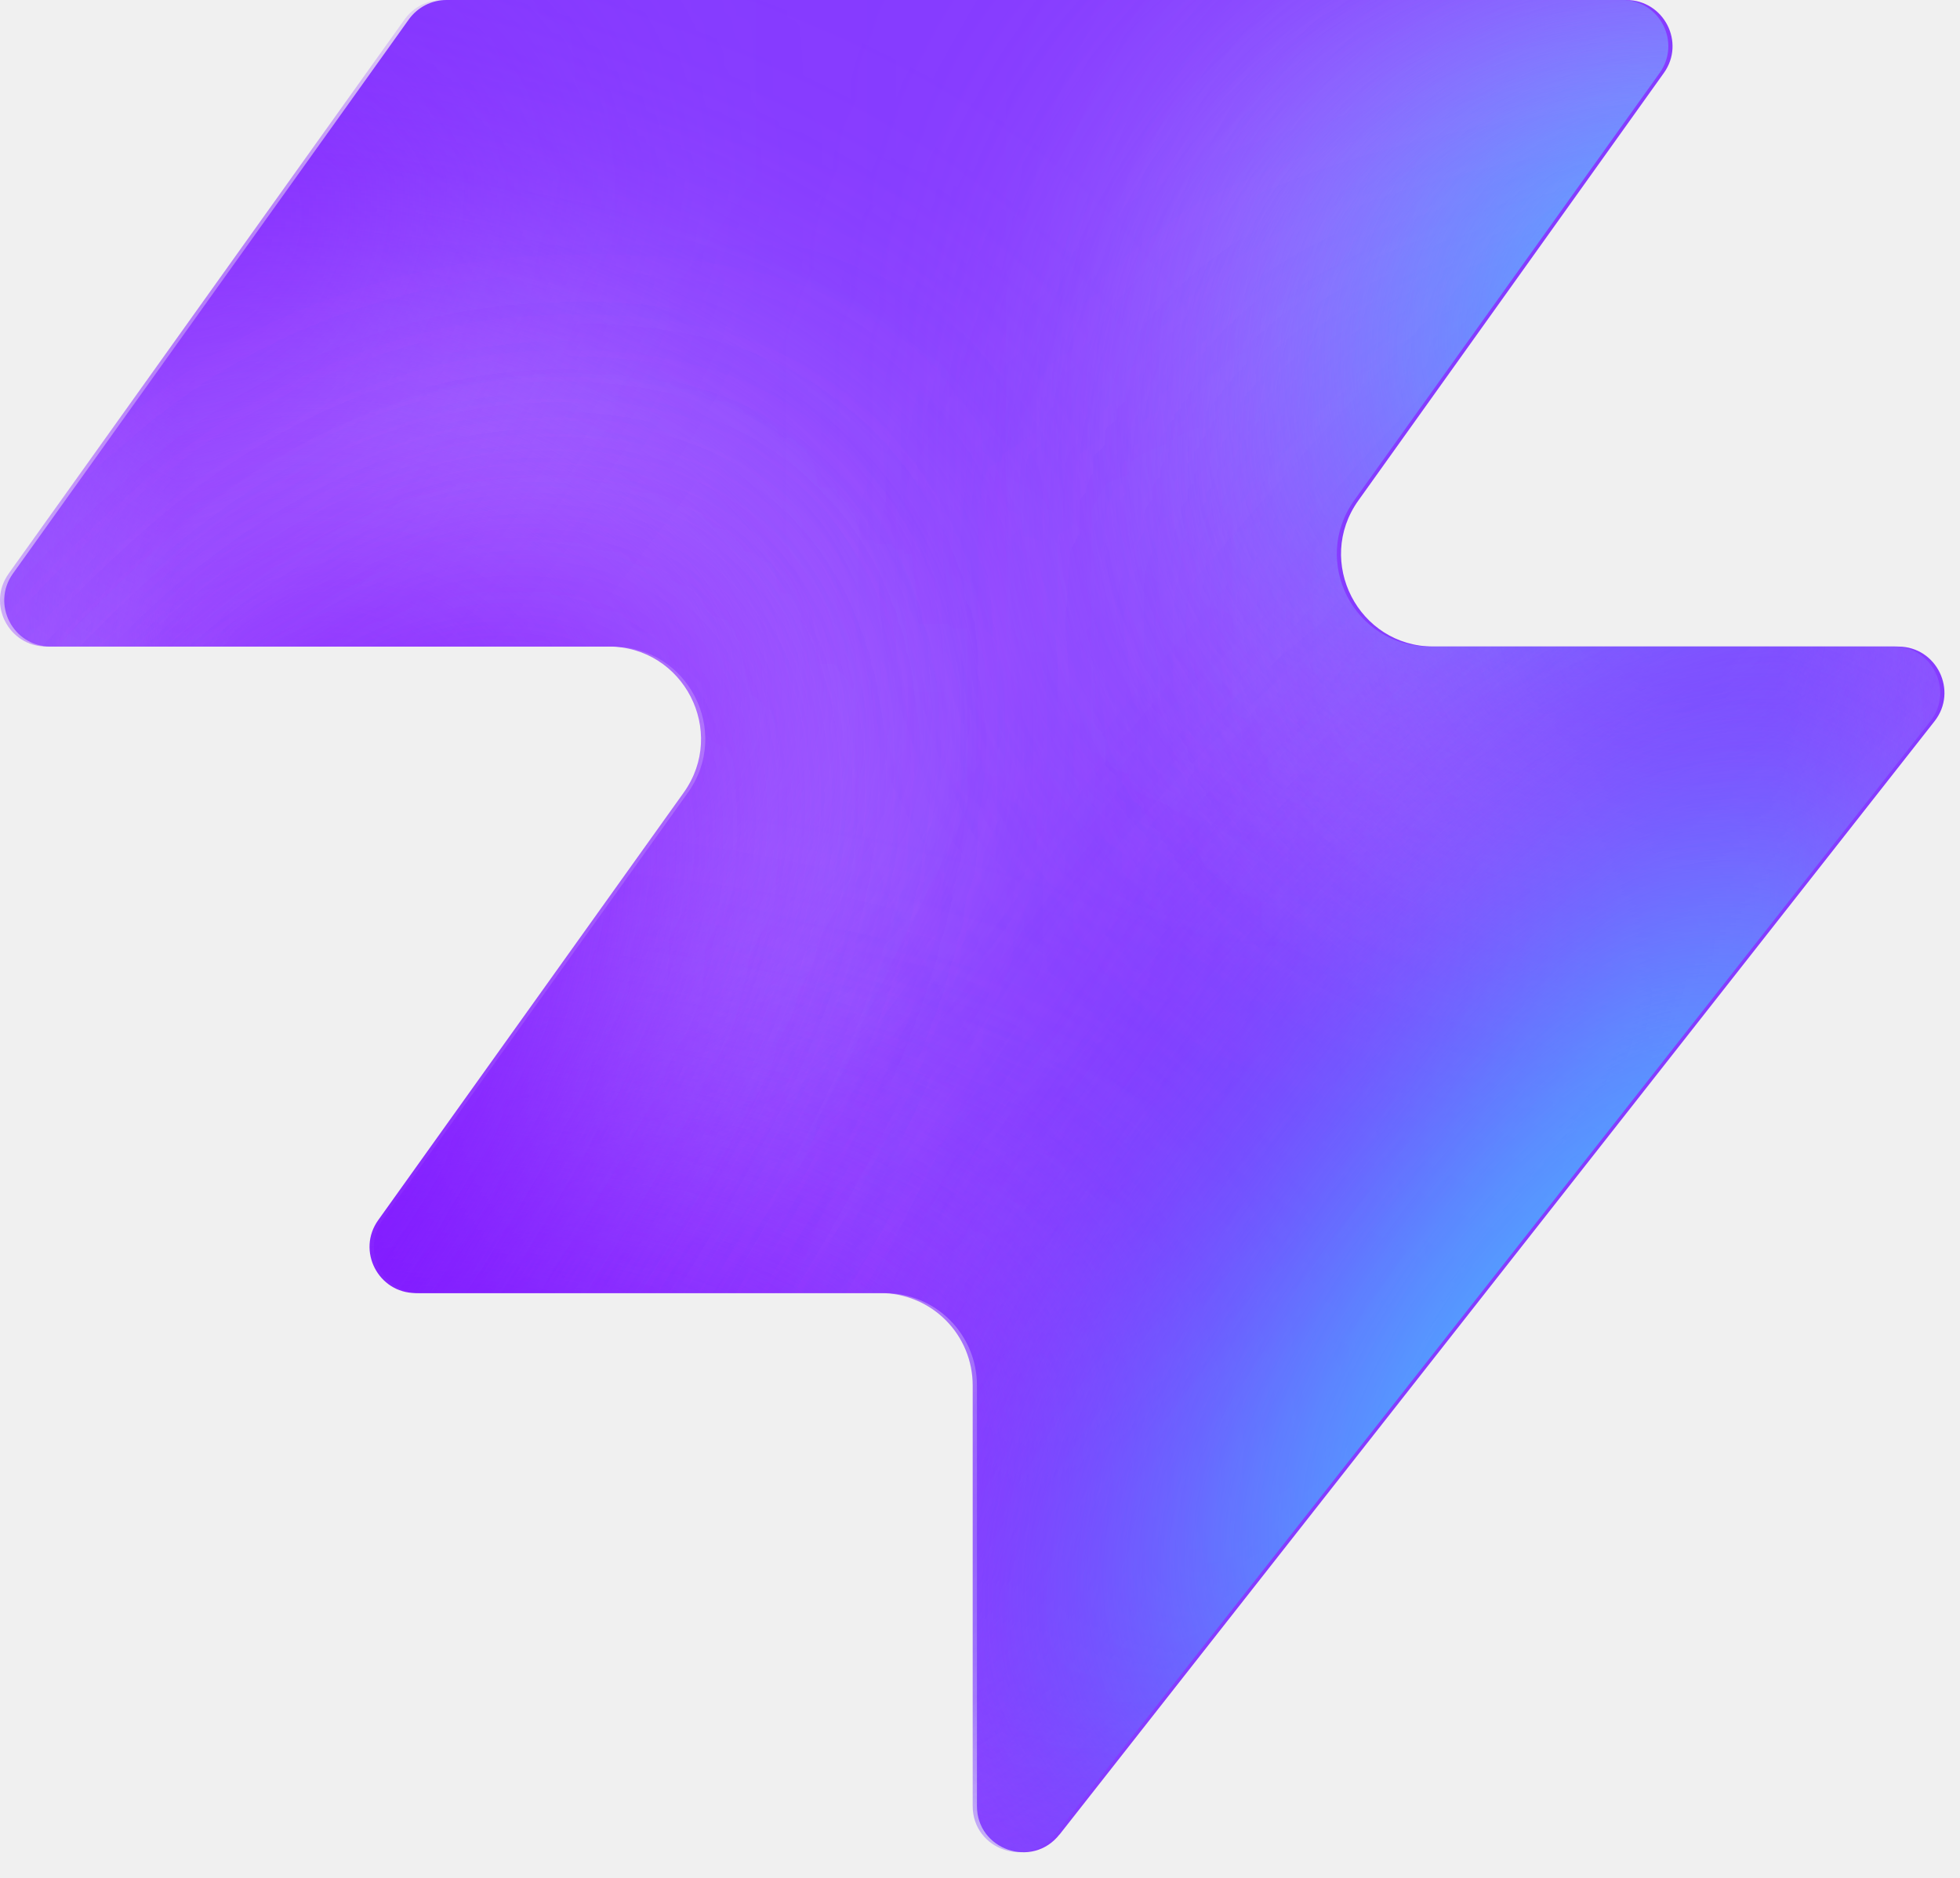
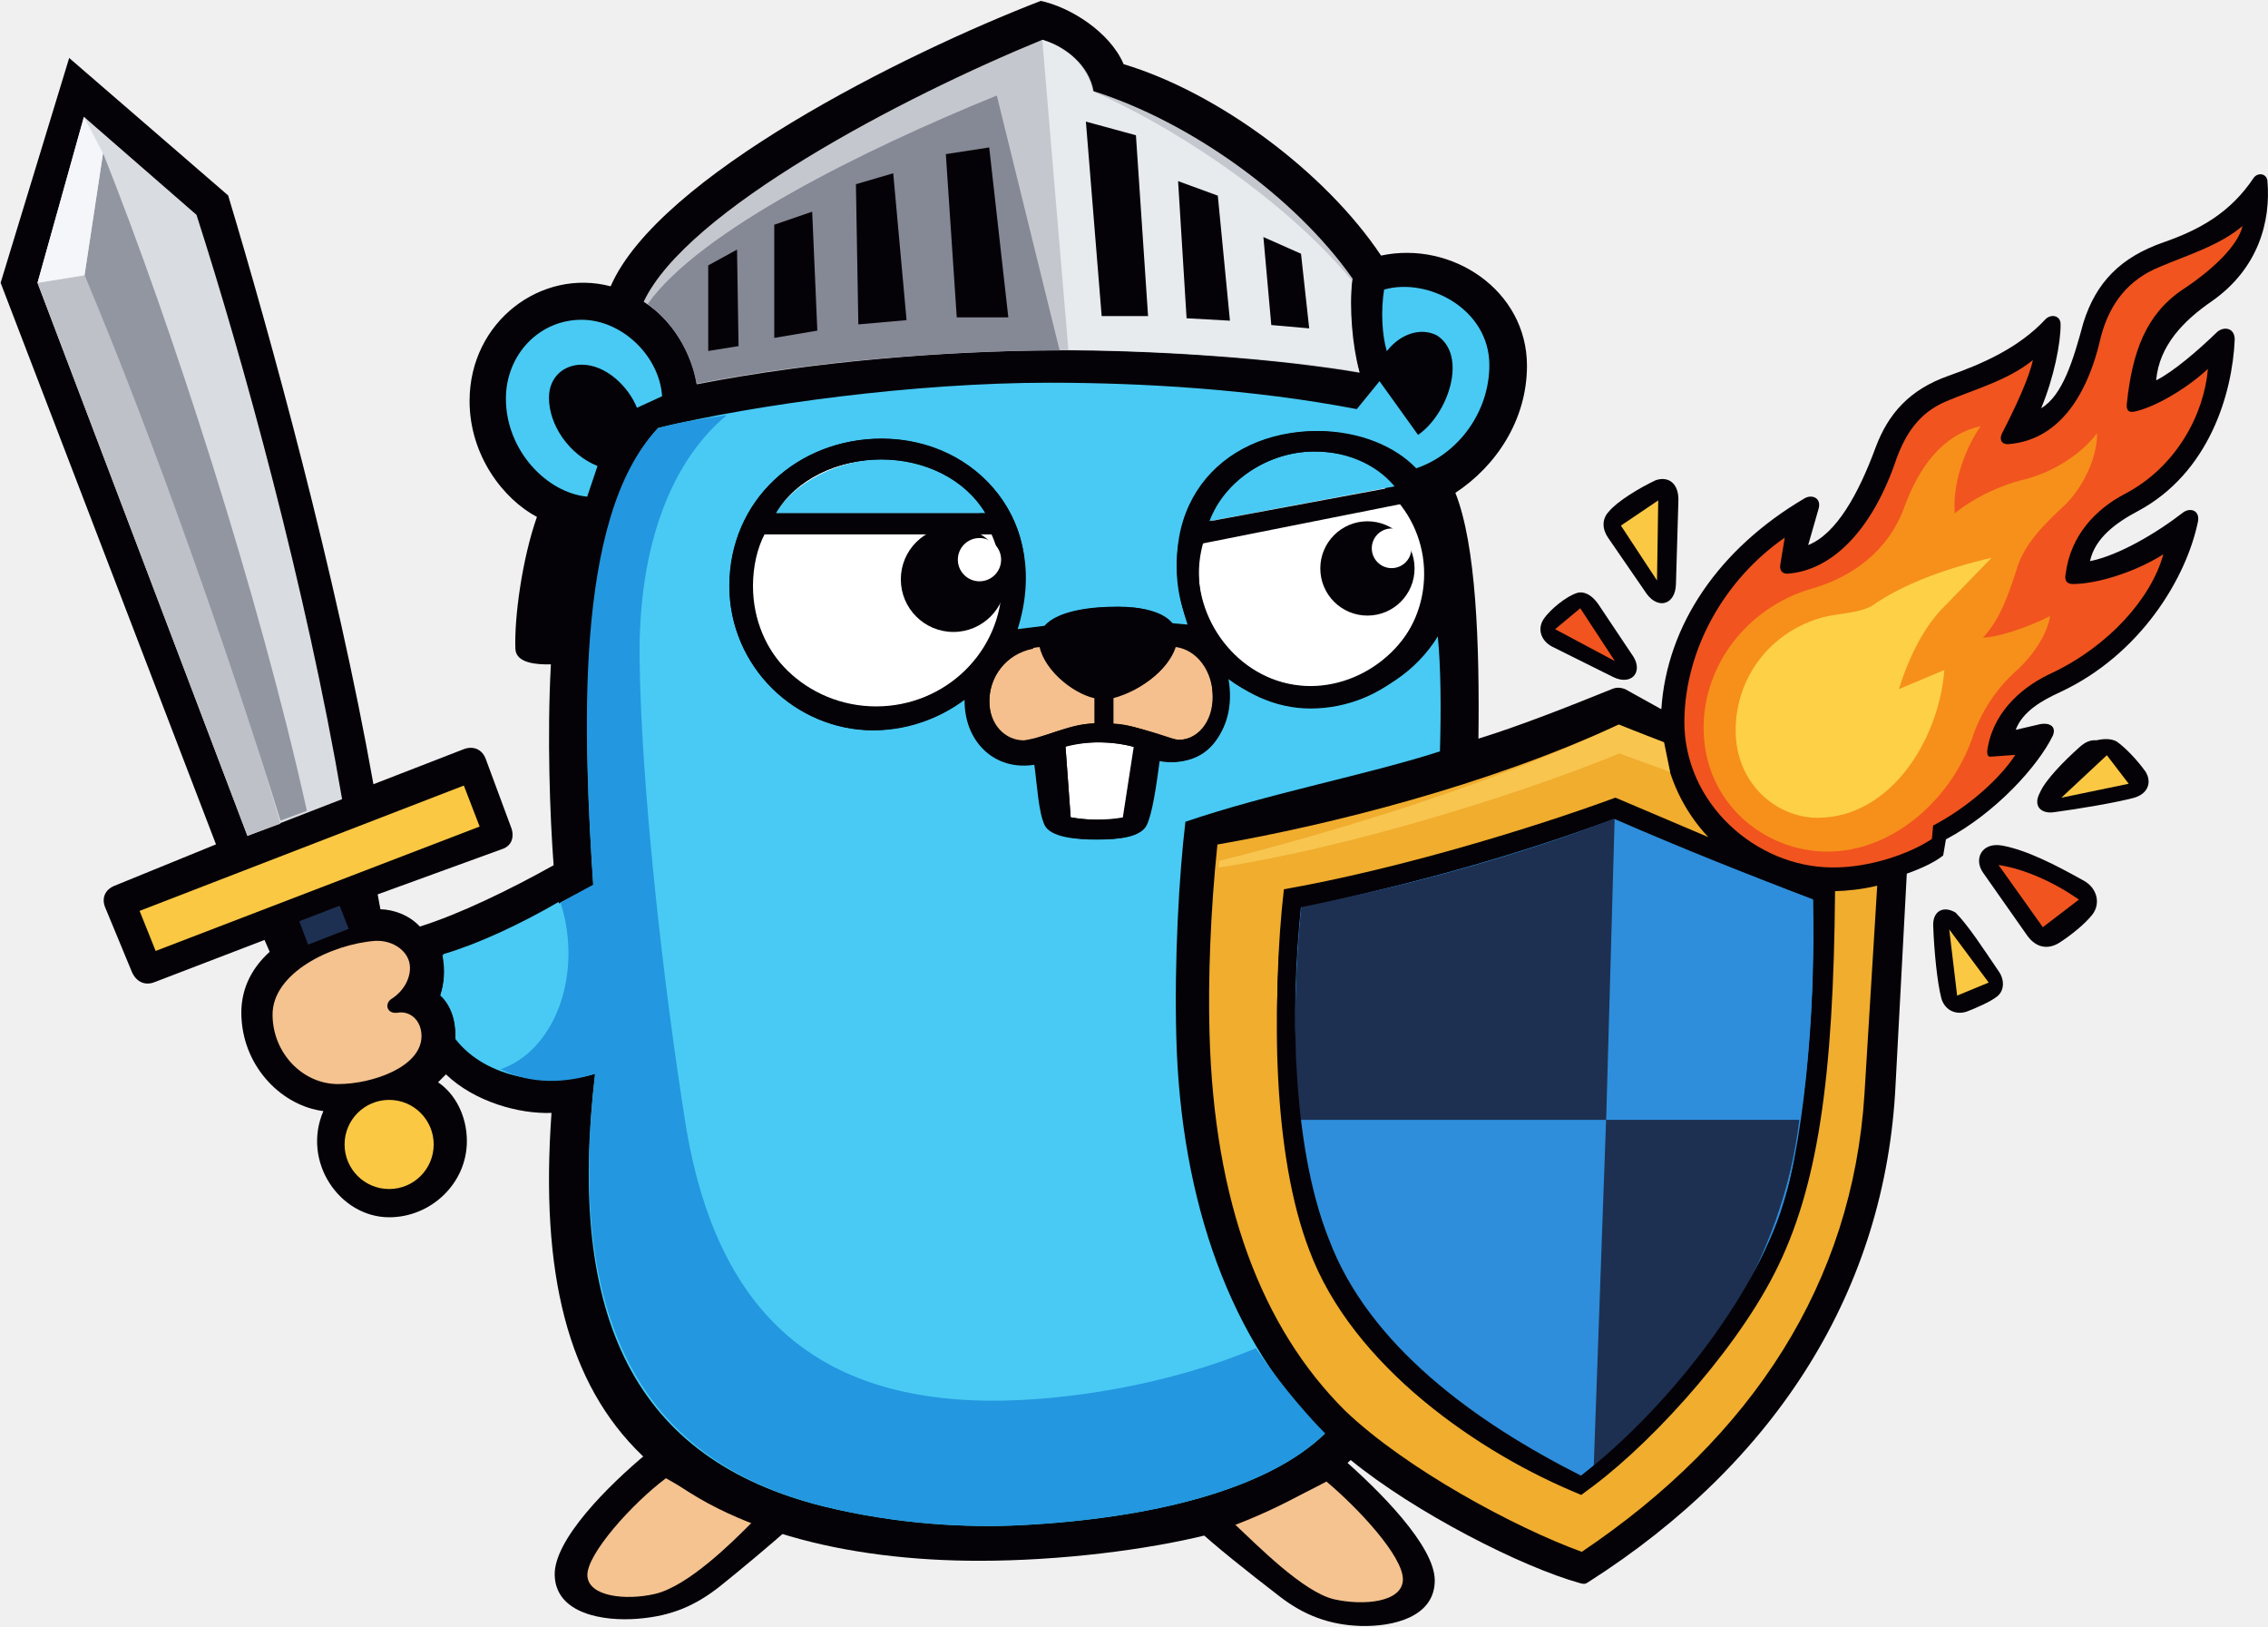
- <svg xmlns="http://www.w3.org/2000/svg" width="48" height="46" fill="none" viewBox="0 0 48 46">
-   <path fill="#863bff" d="M25.946 44.938c-.664.845-2.021.375-2.021-.698V33.937a2.26 2.26 0 0 0-2.262-2.262H10.287c-.92 0-1.456-1.04-.92-1.788l7.48-10.471c1.07-1.497 0-3.578-1.842-3.578H1.237c-.92 0-1.456-1.04-.92-1.788L10.013.474c.214-.297.556-.474.92-.474h28.894c.92 0 1.456 1.04.92 1.788l-7.48 10.471c-1.07 1.498 0 3.579 1.842 3.579h11.377c.943 0 1.473 1.088.89 1.83L25.947 44.94z" style="fill:#863bff;fill:color(display-p3 .525 .23 1);fill-opacity:1" />
-   <mask id="a" width="48" height="46" x="0" y="0" maskUnits="userSpaceOnUse" style="mask-type:alpha">
-     <path fill="#000" d="M25.842 44.938c-.664.844-2.021.375-2.021-.698V33.937a2.26 2.26 0 0 0-2.262-2.262H10.183c-.92 0-1.456-1.04-.92-1.788l7.48-10.471c1.07-1.498 0-3.579-1.842-3.579H1.133c-.92 0-1.456-1.04-.92-1.787L9.91.473c.214-.297.556-.474.92-.474h28.894c.92 0 1.456 1.04.92 1.788l-7.48 10.471c-1.07 1.498 0 3.578 1.842 3.578h11.377c.943 0 1.473 1.088.89 1.832L25.843 44.94z" style="fill:#000;fill-opacity:1" />
-   </mask>
-   <g mask="url(#a)">
-     <g filter="url(#b)">
-       <ellipse cx="5.508" cy="14.704" fill="#ede6ff" rx="5.508" ry="14.704" style="fill:#ede6ff;fill:color(display-p3 .927 .903 1);fill-opacity:1" transform="matrix(.00324 1 1 -.00324 -4.47 31.516)" />
-     </g>
-     <g filter="url(#c)">
-       <ellipse cx="10.399" cy="29.851" fill="#ede6ff" rx="10.399" ry="29.851" style="fill:#ede6ff;fill:color(display-p3 .927 .903 1);fill-opacity:1" transform="matrix(.00324 1 1 -.00324 -39.328 7.883)" />
-     </g>
-     <g filter="url(#d)">
-       <ellipse cx="5.508" cy="30.487" fill="#7e14ff" rx="5.508" ry="30.487" style="fill:#7e14ff;fill:color(display-p3 .492 .077 1);fill-opacity:1" transform="rotate(89.814 -25.913 -14.639)scale(1 -1)" />
-     </g>
-     <g filter="url(#e)">
-       <ellipse cx="5.508" cy="30.599" fill="#7e14ff" rx="5.508" ry="30.599" style="fill:#7e14ff;fill:color(display-p3 .492 .077 1);fill-opacity:1" transform="rotate(89.814 -32.644 -3.334)scale(1 -1)" />
-     </g>
-     <g filter="url(#f)">
-       <ellipse cx="5.508" cy="30.599" fill="#7e14ff" rx="5.508" ry="30.599" style="fill:#7e14ff;fill:color(display-p3 .492 .077 1);fill-opacity:1" transform="matrix(.00324 1 1 -.00324 -34.34 30.47)" />
-     </g>
-     <g filter="url(#g)">
-       <ellipse cx="14.072" cy="22.078" fill="#ede6ff" rx="14.072" ry="22.078" style="fill:#ede6ff;fill:color(display-p3 .927 .903 1);fill-opacity:1" transform="rotate(93.35 24.506 48.493)scale(-1 1)" />
-     </g>
-     <g filter="url(#h)">
-       <ellipse cx="3.47" cy="21.501" fill="#7e14ff" rx="3.47" ry="21.501" style="fill:#7e14ff;fill:color(display-p3 .492 .077 1);fill-opacity:1" transform="rotate(89.009 28.708 47.59)scale(-1 1)" />
-     </g>
-     <g filter="url(#i)">
-       <ellipse cx="3.47" cy="21.501" fill="#7e14ff" rx="3.47" ry="21.501" style="fill:#7e14ff;fill:color(display-p3 .492 .077 1);fill-opacity:1" transform="rotate(89.009 28.708 47.59)scale(-1 1)" />
-     </g>
-     <g filter="url(#j)">
-       <ellipse cx=".387" cy="8.972" fill="#7e14ff" rx="4.407" ry="29.108" style="fill:#7e14ff;fill:color(display-p3 .492 .077 1);fill-opacity:1" transform="rotate(39.51 .387 8.972)" />
-     </g>
-     <g filter="url(#k)">
-       <ellipse cx="47.523" cy="-6.092" fill="#7e14ff" rx="4.407" ry="29.108" style="fill:#7e14ff;fill:color(display-p3 .492 .077 1);fill-opacity:1" transform="rotate(37.892 47.523 -6.092)" />
-     </g>
-     <g filter="url(#l)">
-       <ellipse cx="41.412" cy="6.333" fill="#47bfff" rx="5.971" ry="9.665" style="fill:#47bfff;fill:color(display-p3 .28 .748 1);fill-opacity:1" transform="rotate(37.892 41.412 6.333)" />
-     </g>
-     <g filter="url(#m)">
-       <ellipse cx="-1.879" cy="38.332" fill="#7e14ff" rx="4.407" ry="29.108" style="fill:#7e14ff;fill:color(display-p3 .492 .077 1);fill-opacity:1" transform="rotate(37.892 -1.88 38.332)" />
-     </g>
-     <g filter="url(#n)">
-       <ellipse cx="-1.879" cy="38.332" fill="#7e14ff" rx="4.407" ry="29.108" style="fill:#7e14ff;fill:color(display-p3 .492 .077 1);fill-opacity:1" transform="rotate(37.892 -1.88 38.332)" />
-     </g>
-     <g filter="url(#o)">
-       <ellipse cx="35.651" cy="29.907" fill="#7e14ff" rx="4.407" ry="29.108" style="fill:#7e14ff;fill:color(display-p3 .492 .077 1);fill-opacity:1" transform="rotate(37.892 35.651 29.907)" />
-     </g>
-     <g filter="url(#p)">
-       <ellipse cx="38.418" cy="32.4" fill="#47bfff" rx="5.971" ry="15.297" style="fill:#47bfff;fill:color(display-p3 .28 .748 1);fill-opacity:1" transform="rotate(37.892 38.418 32.4)" />
-     </g>
-   </g>
-   <defs>
-     <filter id="b" width="60.045" height="41.654" x="-19.77" y="16.149" color-interpolation-filters="sRGB" filterUnits="userSpaceOnUse">
-       <feFlood flood-opacity="0" result="BackgroundImageFix" />
-       <feBlend in="SourceGraphic" in2="BackgroundImageFix" result="shape" />
-       <feGaussianBlur result="effect1_foregroundBlur_2002_17158" stdDeviation="7.659" />
-     </filter>
-     <filter id="c" width="90.34" height="51.437" x="-54.613" y="-7.533" color-interpolation-filters="sRGB" filterUnits="userSpaceOnUse">
-       <feFlood flood-opacity="0" result="BackgroundImageFix" />
-       <feBlend in="SourceGraphic" in2="BackgroundImageFix" result="shape" />
-       <feGaussianBlur result="effect1_foregroundBlur_2002_17158" stdDeviation="7.659" />
-     </filter>
-     <filter id="d" width="79.355" height="29.4" x="-49.64" y="2.03" color-interpolation-filters="sRGB" filterUnits="userSpaceOnUse">
-       <feFlood flood-opacity="0" result="BackgroundImageFix" />
-       <feBlend in="SourceGraphic" in2="BackgroundImageFix" result="shape" />
-       <feGaussianBlur result="effect1_foregroundBlur_2002_17158" stdDeviation="4.596" />
-     </filter>
-     <filter id="e" width="79.579" height="29.4" x="-45.045" y="20.029" color-interpolation-filters="sRGB" filterUnits="userSpaceOnUse">
-       <feFlood flood-opacity="0" result="BackgroundImageFix" />
-       <feBlend in="SourceGraphic" in2="BackgroundImageFix" result="shape" />
-       <feGaussianBlur result="effect1_foregroundBlur_2002_17158" stdDeviation="4.596" />
-     </filter>
-     <filter id="f" width="79.579" height="29.4" x="-43.513" y="21.178" color-interpolation-filters="sRGB" filterUnits="userSpaceOnUse">
-       <feFlood flood-opacity="0" result="BackgroundImageFix" />
-       <feBlend in="SourceGraphic" in2="BackgroundImageFix" result="shape" />
-       <feGaussianBlur result="effect1_foregroundBlur_2002_17158" stdDeviation="4.596" />
-     </filter>
-     <filter id="g" width="74.749" height="58.852" x="15.756" y="-17.901" color-interpolation-filters="sRGB" filterUnits="userSpaceOnUse">
-       <feFlood flood-opacity="0" result="BackgroundImageFix" />
-       <feBlend in="SourceGraphic" in2="BackgroundImageFix" result="shape" />
-       <feGaussianBlur result="effect1_foregroundBlur_2002_17158" stdDeviation="7.659" />
-     </filter>
-     <filter id="h" width="61.377" height="25.362" x="23.548" y="2.284" color-interpolation-filters="sRGB" filterUnits="userSpaceOnUse">
-       <feFlood flood-opacity="0" result="BackgroundImageFix" />
-       <feBlend in="SourceGraphic" in2="BackgroundImageFix" result="shape" />
-       <feGaussianBlur result="effect1_foregroundBlur_2002_17158" stdDeviation="4.596" />
-     </filter>
-     <filter id="i" width="61.377" height="25.362" x="23.548" y="2.284" color-interpolation-filters="sRGB" filterUnits="userSpaceOnUse">
-       <feFlood flood-opacity="0" result="BackgroundImageFix" />
-       <feBlend in="SourceGraphic" in2="BackgroundImageFix" result="shape" />
-       <feGaussianBlur result="effect1_foregroundBlur_2002_17158" stdDeviation="4.596" />
-     </filter>
-     <filter id="j" width="56.045" height="63.649" x="-27.636" y="-22.853" color-interpolation-filters="sRGB" filterUnits="userSpaceOnUse">
-       <feFlood flood-opacity="0" result="BackgroundImageFix" />
-       <feBlend in="SourceGraphic" in2="BackgroundImageFix" result="shape" />
-       <feGaussianBlur result="effect1_foregroundBlur_2002_17158" stdDeviation="4.596" />
-     </filter>
-     <filter id="k" width="54.814" height="64.646" x="20.116" y="-38.415" color-interpolation-filters="sRGB" filterUnits="userSpaceOnUse">
-       <feFlood flood-opacity="0" result="BackgroundImageFix" />
-       <feBlend in="SourceGraphic" in2="BackgroundImageFix" result="shape" />
-       <feGaussianBlur result="effect1_foregroundBlur_2002_17158" stdDeviation="4.596" />
-     </filter>
-     <filter id="l" width="33.541" height="35.313" x="24.641" y="-11.323" color-interpolation-filters="sRGB" filterUnits="userSpaceOnUse">
-       <feFlood flood-opacity="0" result="BackgroundImageFix" />
-       <feBlend in="SourceGraphic" in2="BackgroundImageFix" result="shape" />
-       <feGaussianBlur result="effect1_foregroundBlur_2002_17158" stdDeviation="4.596" />
-     </filter>
-     <filter id="m" width="54.814" height="64.646" x="-29.286" y="6.009" color-interpolation-filters="sRGB" filterUnits="userSpaceOnUse">
-       <feFlood flood-opacity="0" result="BackgroundImageFix" />
-       <feBlend in="SourceGraphic" in2="BackgroundImageFix" result="shape" />
-       <feGaussianBlur result="effect1_foregroundBlur_2002_17158" stdDeviation="4.596" />
-     </filter>
-     <filter id="n" width="54.814" height="64.646" x="-29.286" y="6.009" color-interpolation-filters="sRGB" filterUnits="userSpaceOnUse">
-       <feFlood flood-opacity="0" result="BackgroundImageFix" />
-       <feBlend in="SourceGraphic" in2="BackgroundImageFix" result="shape" />
-       <feGaussianBlur result="effect1_foregroundBlur_2002_17158" stdDeviation="4.596" />
-     </filter>
-     <filter id="o" width="54.814" height="64.646" x="8.244" y="-2.416" color-interpolation-filters="sRGB" filterUnits="userSpaceOnUse">
-       <feFlood flood-opacity="0" result="BackgroundImageFix" />
-       <feBlend in="SourceGraphic" in2="BackgroundImageFix" result="shape" />
-       <feGaussianBlur result="effect1_foregroundBlur_2002_17158" stdDeviation="4.596" />
-     </filter>
-     <filter id="p" width="39.409" height="43.623" x="18.713" y="10.588" color-interpolation-filters="sRGB" filterUnits="userSpaceOnUse">
-       <feFlood flood-opacity="0" result="BackgroundImageFix" />
-       <feBlend in="SourceGraphic" in2="BackgroundImageFix" result="shape" />
-       <feGaussianBlur result="effect1_foregroundBlur_2002_17158" stdDeviation="4.596" />
-     </filter>
-   </defs>
+ <svg xmlns="http://www.w3.org/2000/svg" width="2048" height="1468.054" viewBox="92 320 1914 1372">
+   <svg x="0" y="0" width="2048" height="2048" overflow="visible" viewBox="0 0 2048 2048">
+     <svg width="2048" height="2048" viewBox="0 0 1024 1024">
+       <path d="m319.1 773c-16.64 13.82-39.42 36.61-39.04 51.46 0.384 16.38 20.61 19.58 34.94 18.43 14.59-1.152 24.58-5.632 34.94-13.82 9.6-7.68 21.38-17.66 27.65-23.17l-50.94-36.1-7.552 3.2z" fill="#050207" />
+       <path d="m327 783.6c-14.21 10.62-33.54 32.13-33.15 41.09 0.384 8.832 16.13 10.62 28.67 7.68 13.82-3.328 32.13-21.38 40.83-30.21-13.7-5.504-25.98-12.54-36.35-18.56z" fill="#F5C390" />
+       <path d="m611.6 774.5c16.26 14.08 39.81 37.63 39.81 52.22 0 15.49-17.66 19.58-31.23 19.2-13.06-0.384-23.94-4.48-34.18-12.42-13.31-10.24-28.16-22.02-35.07-28.67l53.38-33.28 7.296 2.944z" fill="#050207" />
+       <path d="m605.7 785c13.18 11.01 32.38 31.49 32.26 41.34-0.128 9.6-16.51 11.14-29.06 8.32-13.06-3.072-32.38-22.78-42.11-31.87 14.98-5.632 28.54-12.29 38.91-17.79z" fill="#F5C390" />
+       <path d="m520.1 187c-5.888-13.7-22.78-24.06-34.94-26.62-57.73 22.27-161.3 73.98-181.5 120.4-29.06-7.68-59.52 14.72-59.52 48.38 0 23.04 14.34 41.47 28.42 48.9-6.272 17.79-9.6 42.62-9.088 55.68 0.256 6.144 9.216 6.656 14.98 6.528-1.664 30.08-0.384 64.51 1.152 84.74-18.56 10.37-39.94 20.74-56.45 25.86-4.608-4.992-11.26-7.168-16.64-7.296l-1.152-6.272 53.12-19.33c3.328-1.408 4.48-4.608 3.456-8.192l-11.01-29.7c-1.536-3.968-5.12-5.504-9.088-4.096l-38.27 14.85c-15.62-88.19-44.03-191.1-61.31-248.4l-67.07-57.98-28.93 94.85 90.88 236.9-43.01 17.54c-3.84 1.664-5.248 5.12-3.84 8.832l11.39 27.52c1.792 3.968 5.248 5.76 9.216 4.352l46.72-17.92 2.176 4.992c-8.32 7.552-12.54 16.9-11.9 27.9 1.152 21.63 17.79 37.25 34.56 39.3-9.216 21.38 6.912 44.8 27.78 44.8 17.54 0 32.77-14.21 32.77-32.13 0-10.88-5.12-20.1-12.16-24.83l3.328-3.328c12.03 11.52 30.72 16.77 44.54 16.26-4.864 67.97 6.912 114.3 38.14 144.4 32.26 31.74 86.66 44.54 142.3 44.54 34.3 0 70.66-4.608 96-10.88 22.4-7.168 48.38-19.84 60.8-31.62 26.88 22.02 72.19 45.18 96.9 51.97 1.28 0.384 2.176 0.384 3.2-0.384 79.87-50.82 125.7-123.9 129.8-210l4.736-88.96c6.528-2.304 12.03-4.992 15.36-7.68l1.152-6.784c20.99-11.14 38.78-30.85 45.06-43.65 1.792-4.096-1.536-5.632-5.12-4.992l-10.5 2.432c2.944-7.808 11.14-12.42 18.69-15.87 34.05-15.87 53.38-48.26 58.24-72.06 0.768-4.48-2.944-5.888-6.016-3.968-11.9 9.216-27.52 18.3-39.55 20.74 2.048-9.728 11.01-16.26 20.22-21.12 30.08-16.13 39.81-49.54 40.83-72.19 0.128-4.864-4.096-5.888-7.168-3.584-8.064 7.808-18.56 16.9-25.98 20.61 1.28-14.72 11.65-25.22 23.55-33.41 19.71-13.82 24.83-33.79 23.42-50.56-0.256-3.328-3.968-3.84-5.76-1.536-9.984 14.98-23.04 22.02-38.02 27.26-18.05 6.272-28.54 16.77-33.92 34.05-4.224 15.62-8.704 30.59-17.79 35.97 5.376-12.8 8.32-27.78 8.192-35.46 0-3.584-3.84-4.48-6.272-2.176-11.39 12.29-26.88 18.94-40.96 23.94-16.38 5.76-25.47 15.87-30.85 30.34-7.168 19.46-16.51 36.35-28.42 41.09l4.48-15.62c1.024-4.352-2.944-5.888-6.016-4.096-36.1 21.25-58.11 53.38-60.42 88.96l-15.23-8.448c-2.304-0.896-3.968-0.768-5.76 0-18.69 7.552-38.78 15.49-56.19 20.86 0.512-40.58-1.024-81.79-9.728-103.7 17.15-11.26 30.21-30.72 30.21-53.63 0-31.74-31.62-52.86-61.57-46.46-23.68-35.46-68.99-68.86-108.7-80.77z" fill="#050207" />
+       <path d="m81.41 209.3-19.58 70.02 88.58 233.3 39.94-15.49c-15.1-88.7-42.11-186.5-61.44-246.5l-47.49-41.34z" fill="#D9DCE1" />
+       <path d="m81.66 276.1-19.84 3.2 88.58 233.3 13.95-5.12c-23.42-80.77-56.45-171.8-82.69-231.4z" fill="#BFC1C8" />
+       <path d="m89.47 224.6-7.808 51.46c28.93 68.35 62.21 163.5 82.69 230.1l11.14-4.096c-20.1-90.75-57.34-205.7-86.02-277.5z" fill="#9296A1" />
+       <path d="m81.41 209.3-19.58 70.02 19.84-3.2 7.808-51.46-8.064-15.36z" fill="#F5F6FA" />
+       <path d="m241.7 491.4-136.8 52.86 6.784 16.9 136.7-52.48-6.656-17.28z" fill="#FBC844" />
+       <path d="m189.3 542.1-17.02 6.528 3.712 9.856 17.15-6.656-3.84-9.728z" fill="#1D3052" />
+       <circle cx="210.2" cy="642.8" r="18.8" fill="#FBC844" />
+       <path d="m204.4 556.9c-18.56 1.408-43.65 13.57-43.39 31.36 0.128 16 12.67 29.06 27.65 29.06 14.59 0 35.2-7.296 35.2-20.22 0-6.784-4.992-10.88-10.24-9.856-4.48 0.512-5.376-3.84-2.56-5.76 5.248-3.328 7.936-8.448 7.936-13.18 0-6.912-7.168-11.78-14.59-11.39z" fill="#F5C390" />
+       <path d="m282.5 540.8c-17.54 9.856-35.33 18.43-49.79 22.14 1.152 6.272 0.768 12.29-0.896 17.02 4.352 3.968 6.784 10.75 6.4 18.43 12.93 16.64 38.91 20.48 58.88 14.59-12.16 103.2 16.77 162.7 96.38 182.5 31.23 7.68 61.18 9.088 83.2 7.936 55.42-2.816 104.2-15.1 128.4-38.66-39.42-37.76-60.93-97.66-62.72-167.2-0.896-31.87 1.152-68.48 3.84-90.88 34.3-11.78 77.31-19.97 107.4-29.7 0.512-17.54 0.384-35.58-0.896-48.51-18.18 29.7-60.54 38.78-88.32 18.05 3.968 22.78-11.52 38.02-29.06 34.56-1.408 10.5-3.072 22.27-5.504 27.14-2.304 4.608-11.65 5.888-20.48 5.888-9.344 0-19.46-1.152-21.89-6.528-2.688-7.04-3.584-18.05-4.224-25.09-17.41 3.2-30.46-9.6-30.21-27.39-12.29 8.96-26.37 12.93-38.53 12.93-33.28 0-60.67-27.01-60.67-60.67 0-36.35 29.06-62.34 64.26-62.34 40.58 0 71.42 35.71 57.34 80.38l11.39-1.408c5.888-6.656 20.22-8.064 30.85-8.064 9.728 0 17.79 1.92 22.27 6.912l7.168 0.64c-16.13-48.64 13.31-81.66 54.78-81.66 17.92 0 32.9 6.528 41.73 15.74 18.05-6.144 30.85-24.06 30.85-43.52 0-23.81-26.11-37.12-44.42-31.87-1.408 8.832-0.896 19.2 1.152 25.98 5.504-7.168 14.21-10.24 21.12-6.656 13.06 8.32 4.992 33.02-7.936 41.98l-16.26-22.66-9.6 11.78c-43.78-8.448-91.01-11.14-129.7-11.14-56.7 0-123.5 9.088-165.1 19.07-35.46 38.14-31.1 137.6-27.39 192.9l-13.82 7.296z" fill="#48CAF4" />
+       <path d="m352.8 335.1c-12.03 1.792-21.63 3.328-29.06 5.504-36.22 37.5-31.36 132.7-27.39 192.6l-13.82 7.552c9.728 30.46-2.688 62.72-25.34 70.27 12.8 6.656 27.9 5.888 39.94 1.92-11.78 100.6 17.02 162.7 96.38 182.5 31.23 7.68 61.18 9.088 83.2 7.936 55.42-2.816 104.2-15.1 128.4-38.66-11.39-11.78-21.38-24.45-29.18-35.97-36.74 15.49-80.64 22.4-112.6 22.14-75.65-0.64-114.7-40.06-127.6-113.9-10.62-66.05-19.2-147.8-19.84-198.3-0.768-49.41 14.08-84.99 36.99-103.7z" fill="#2397DF" />
+       <path d="m281.7 540.5c-16.77 9.728-34.3 17.79-48.64 22.02 1.152 6.656 0.384 12.54-1.152 17.15 4.48 4.224 6.656 10.75 6.272 18.3 6.272 7.168 12.67 11.14 19.07 13.06 25.09-10.11 34.18-42.11 24.45-70.53z" fill="#48CAF4" />
+       <path d="m291.6 294.9c-18.05-0.128-32.13 14.72-32.13 33.28 0 21.76 17.15 39.68 34.3 41.34l4.352-12.93c-12.03-4.864-20.48-17.28-20.48-28.8 0-8.832 6.4-13.95 13.82-13.95 10.24 0 19.71 9.216 23.3 18.18l10.62-4.864c-1.152-17.02-16.9-32.13-33.79-32.26z" fill="#48CAF4" />
+       <path d="m485.8 176.8c-59.14 24.19-150.1 71.94-168.2 110.5 12.42 7.808 20.48 22.02 22.4 34.82 49.79-9.728 105.1-14.08 151.4-14.34 44.16-0.128 94.72 3.712 128.3 9.472-4.224-13.57-4.608-29.06-2.944-39.68-24.45-34.82-68.86-66.3-109.3-79.1-1.92-10.75-11.52-18.82-21.63-21.63z" fill="#C4C7CD" />
+       <path d="m485.8 176.8 11.01 130.8c43.78 0.384 91.52 3.968 122.8 9.344-3.2-12.29-4.096-26.5-3.2-38.66-30.59-36.74-79.49-66.94-109.3-79.74-2.048-11.01-11.39-18.69-21.25-21.76z" fill="#E8EBEE" />
+       <path d="m466.6 200.3c-56.32 22.91-125.4 57.09-147.3 87.94 11.39 8.32 18.43 21.38 20.61 33.66 50.82-9.984 107.9-14.08 153.2-14.08l-26.5-107.5z" fill="#858895" />
+       <path d="m504.2 211.3 6.656 82.05h19.58l-5.12-76.29-21.12-5.76z" fill="#050207" />
+       <path d="m543.1 236.4 3.584 57.86 18.3 1.024-5.12-52.74-16.77-6.144z" fill="#050207" />
+       <path d="m579.1 260 3.328 37.12 16 1.408-3.456-31.49-15.87-7.04z" fill="#050207" />
+       <path d="m463.4 222.2-18.3 2.816 4.608 68.86h21.76l-8.064-71.68z" fill="#050207" />
+       <path d="m422.9 233.1-15.74 4.608 1.024 59.14 20.35-1.792-5.632-61.95z" fill="#050207" />
+       <path d="m388.7 249.3-16 5.504v47.74l18.18-3.072-2.176-50.18z" fill="#050207" />
+       <path d="m357 265.3-12.16 6.656v36.1l12.8-2.048-0.64-40.7z" fill="#050207" />
+       <ellipse cx="415.7" cy="406.1" rx="53.07" ry="51.9" fill="#fff" />
+       <circle cx="599.4" cy="402.1" r="47.53" fill="#fff" />
+       <path d="m373.2 376.6h88.7c-8.704-14.72-25.86-22.78-44.16-22.78s-36.86 9.984-44.54 22.78z" fill="#48CAF4" />
+       <circle cx="448.3" cy="404.4" r="22.19" fill="#050207" />
+       <circle cx="459.3" cy="396.1" r="9.129" fill="#fff" />
+       <circle cx="623" cy="399.8" r="19.89" fill="#050207" />
+       <circle cx="633.2" cy="391.3" r="8.366" fill="#fff" />
+       <path d="m556 379.9 78.46-14.72c-8.576-10.24-21.63-14.72-33.92-14.72-19.84 0-38.53 12.93-44.54 29.44z" fill="#48CAF4" />
+       <path d="m486 432.9c-13.18 0.384-22.53 10.88-22.53 22.78 0 9.856 6.528 16.64 14.59 16.64 9.472-1.28 20.35-7.424 29.82-7.04v-11.01c-10.5-3.328-19.58-12.16-21.89-21.38z" fill="#F5C08E" />
+       <path d="m541.7 432.9c-2.688 10.37-15.74 18.82-25.86 21.12v11.26c10.11 0.256 19.58 6.144 27.65 6.784 8.832 0 14.34-8.192 14.34-17.41 0-11.52-6.784-20.74-16.13-21.76z" fill="#F5C08E" />
+       <path d="m495.6 474.8 2.176 29.95c7.808 1.408 16.38 1.536 22.4 0.256l4.48-29.82c-9.472-2.688-20.1-2.688-29.06-0.384z" fill="#fff" />
+       <path d="m729 465.7c-55.42 25.6-121.6 42.24-169.3 50.56-2.944 28.16-3.968 56.58-3.328 79.87 1.92 70.91 21.89 123.9 57.22 159 25.73 24.58 71.68 49.28 99.84 59.52 72.19-48.51 114.3-113.8 119.3-193.2l5.376-87.81c-6.4 1.536-12.67 2.176-17.79 2.304-0.64 79.1-7.296 125.6-25.6 161.3-17.79 34.94-55.81 75.78-81.54 93.31-52.86-24.32-92.8-53.5-112.5-100.1-17.28-42.5-18.18-109.6-12.93-155.3 48.38-8.576 104.7-25.73 139.9-38.66l39.17 16.64c-10.62-11.26-17.15-25.6-18.82-39.68l-18.94-7.808z" fill="#F0AD2E" />
+       <path d="m729 465.7c-54.27 25.6-122.1 45.82-168.6 57.47l-0.256 2.816c54.02-8.192 126.5-30.59 169.2-48.13l21.38 7.808-2.56-12.54-19.2-7.424z" fill="#F8C54F" />
+       <path d="m727.3 505.2c-42.75 16.38-94.08 30.08-132.4 37.25-4.608 46.08-4.48 104.1 10.5 143 16.38 44.54 70.91 80.38 107.8 97.28 36.99-30.08 71.42-69.63 84.22-109.8 11.65-39.68 14.46-95.87 13.82-133.2-29.18-10.88-59.26-23.94-83.97-34.43z" fill="#2E8EDB" />
+       <path d="m727.4 505.2-3.712 127.1h81.92c4.864-31.62 5.888-66.05 5.632-92.8-29.44-11.14-58.88-24.32-83.84-34.3z" fill="#2E8EDB" />
+       <path d="m723.7 632.4-5.248 147.2c45.44-35.07 80-89.22 86.78-147.2h-81.54z" fill="#1D3052" />
+       <path d="m727.3 505.2c-41.98 16.51-94.08 30.21-132.2 37.12-3.072 29.7-3.456 65.28-0.768 90.11h129.4l3.584-127.2z" fill="#1D3052" />
+       <path d="m799.1 386.8c-25.6 17.79-41.98 47.1-42.37 77.18-0.256 35.07 30.34 61.7 62.08 61.95 16 0.256 33.28-5.888 42.37-12.03l0.512-5.632c15.1-7.936 28.29-19.97 34.69-29.82l-10.5 0.768c-1.664 0.128-1.536-2.432-1.024-4.48 3.072-15.74 15.62-25.73 27.26-30.98 23.81-11.39 41.6-31.36 46.72-49.92-12.29 7.808-28.54 12.54-38.14 12.54-2.944 0-3.584-1.792-3.072-4.352 2.048-16.13 12.67-27.26 24.96-33.66 21.76-11.39 33.41-33.54 35.07-52.74-9.856 9.088-23.3 16.51-31.23 18.05-2.816 0.512-3.328-1.408-2.944-3.84 2.304-21.5 8.064-37.25 23.42-47.62 13.06-8.576 23.55-18.82 25.34-26.88-9.6 8.192-23.3 12.29-34.69 17.15-13.7 5.504-21.25 15.62-24.96 29.18-6.144 27.52-19.33 44.16-39.17 45.7-3.2 0.128-3.84-2.304-2.56-4.736 5.76-11.14 11.39-23.42 12.93-30.72-10.75 8.704-24.96 12.42-36.61 17.41-11.52 4.864-17.15 13.82-20.99 24.32-9.856 29.31-26.75 47.1-46.08 48.38-2.56 0-3.328-1.92-2.816-4.352l1.792-10.88z" fill="#F1541F" />
+       <path d="m881.7 339.8c-16.26 3.584-26.11 17.66-32.13 34.05-6.912 19.2-22.91 29.95-39.42 34.56-27.01 8.064-45.18 32-45.31 58.5 0 31.62 25.47 52.35 52.35 52.35 27.01 0 51.71-21.5 60.93-47.62 3.328-10.62 10.24-21.25 18.69-28.67 7.808-7.04 13.31-16.38 14.21-23.04-10.5 5.248-22.14 8.832-28.29 9.088 7.68-8.32 11.01-19.07 14.34-29.18 3.072-10.62 12.42-19.58 20.61-27.14 8.96-9.216 13.44-21.89 13.18-29.95-7.168 9.472-18.94 16.38-29.95 19.33-12.29 2.816-23.81 9.216-30.08 14.46-1.024-12.93 4.48-27.39 10.88-36.74z" fill="#F6901A" />
+       <path d="m886.4 395.3c-18.43 4.224-37.5 11.01-50.43 20.22-5.632 3.2-14.08 3.2-20.74 4.864-22.53 6.144-36.86 25.73-36.86 47.74 0 22.4 17.15 36.86 34.56 36.86 30.59 0 51.2-32.64 53.5-62.34l-19.2 8.064c3.84-12.16 9.6-24.58 17.66-33.28l21.5-22.14z" fill="#FDD046" />
+       <path d="m871.2 545c-5.12-3.072-9.728-0.768-9.472 5.632 0.384 10.37 1.664 23.81 3.456 30.59 1.536 5.12 6.272 7.04 10.75 5.504 4.352-1.664 10.11-4.224 12.8-6.4 3.2-2.56 3.072-7.296 0.512-10.75-6.272-9.216-12.54-18.94-18.05-24.58z" fill="#050207" />
+       <path d="m868.5 552.1 3.328 27.9 13.31-5.504-16.64-22.4z" fill="#FBC844" />
+       <path d="m890.8 516.7c-8.704-1.536-12.03 5.76-8.064 11.39l18.69 26.62c3.712 5.12 8.576 5.888 13.18 3.2 5.12-3.2 11.39-8.32 14.34-12.16 3.584-4.736 1.92-11.39-4.096-14.46-11.26-6.272-23.55-12.67-34.05-14.59z" fill="#050207" />
+       <path d="m889.3 524.9 18.69 26.24 15.23-11.65c-10.5-7.296-22.91-12.93-33.92-14.59z" fill="#F1541F" />
+       <path d="m930.6 472.3c-2.816-0.256-4.992 1.024-6.912 2.688-7.04 6.272-14.72 14.21-16.9 19.33-3.2 5.888 0.64 9.088 5.888 8.32 10.5-1.408 25.73-3.968 33.54-6.016 6.272-1.664 7.936-6.784 4.992-11.26-3.712-5.12-8.448-9.984-12.03-12.54-2.304-1.28-5.376-1.28-8.576-0.512z" fill="#050207" />
+       <path d="m935 478.6-19.2 17.92 28.42-5.888-9.216-12.03z" fill="#FBC844" />
+       <path d="m711.6 410.1c-4.736 1.408-11.26 6.912-13.95 10.62-3.2 4.352-1.536 9.472 3.2 12.03l25.98 12.93c7.552 3.584 12.42-2.048 8.448-8.576l-14.98-22.4c-2.56-3.584-5.632-5.376-8.704-4.608z" fill="#050207" />
+       <path d="m712.8 416.6-10.62 8.832 25.22 13.44-14.59-22.27z" fill="#F1541F" />
+       <path d="m744.6 362.6c-6.784 3.2-16.13 8.832-19.71 13.18-3.072 3.2-2.816 7.424-0.384 11.01l16.38 23.81c4.992 6.656 12.03 4.352 12.29-4.096l1.024-34.82c0.384-7.552-3.968-11.01-9.6-9.088z" fill="#050207" />
+       <path d="m745.7 371.1-15.74 10.62 15.23 23.17 0.512-33.79z" fill="#FBC844" />
+       <path d="m418 345.1c-35.58 0-64.26 25.98-64.26 62.08 0 33.92 28.42 60.93 60.67 60.93 33.41 0 64-26.37 64-64.38 1.408-33.66-27.52-58.62-60.42-58.62zm-0.256 8.704c18.82 0 35.71 8.704 44.03 22.66h-88.32c8.192-14.08 25.98-22.66 44.29-22.66zm-2.688 104.6c-28.42 0-51.33-22.4-51.33-51.2 0-8.448 1.92-16.13 4.864-21.76h100.7c0.768 5.504 1.152 11.52 1.152 17.41 0 33.02-26.62 55.55-55.42 55.55z" fill="#050207" />
+       <path d="m601.9 341.9c-34.18 0-59.39 24.32-59.39 57.34 0 33.41 26.88 59.65 56.45 59.65 31.49 0 58.62-25.09 58.62-58.37 0.896-33.54-24.32-58.62-55.68-58.62zm-1.408 8.576c15.62 0 27.9 5.376 34.3 14.85l-78.46 14.59c6.4-17.28 25.09-29.44 44.16-29.44zm-1.536 98.94c-26.5 0-47.23-23.42-47.23-49.02 0-4.224 0.384-8.064 1.152-11.01l86.27-17.15c5.76 7.552 8.704 17.54 8.704 28.54 0 27.39-23.55 48.64-48.9 48.64z" fill="#050207" />
+       <path d="m541.3 423.6c-4.352-6.016-14.08-7.552-23.81-7.552-12.16 0-26.11 2.176-30.98 8.32l-2.176 6.4c0.896 10.88 13.82 21.63 23.55 23.81v10.88h7.68v-10.88c12.93-3.328 24.96-13.82 26.88-22.91l-1.152-8.064z" fill="#050207" />
+       <path d="m558.7 433.8-9.728-4.864-1.92 4.864c7.296 3.328 10.62 11.01 10.62 20.22 0 10.75-6.528 18.18-14.85 18.18-9.088-2.816-19.97-7.168-32.77-7.168s-24.58 6.784-32.38 7.552c-8.704-0.384-14.21-6.912-14.21-16.77 0-10.37 7.168-19.97 18.43-22.14l1.792-6.144-7.808-0.128c-14.98 3.328-22.53 15.62-22.53 28.8 0 17.28 13.18 28.29 29.06 26.11 1.28 9.472 1.792 20.22 4.352 25.73 2.432 5.12 12.93 6.144 21.89 6.144 10.24 0 18.69-1.152 20.86-6.016 2.816-7.936 4.352-19.71 5.632-27.78 18.05 4.352 29.18-8.832 29.18-26.11 0.896-7.808-1.408-15.36-5.632-20.48zm-38.91 71.04c-7.168 1.28-15.74 1.152-22.02 0l-2.176-29.82c9.344-2.56 20.1-2.304 28.8 0l-4.608 29.82z" fill="#050207" />
+       <path d="m727.3 496.9c-44.03 16.51-97.66 30.98-139.1 38.53-6.016 50.18-4.992 112.3 10.24 151.9 18.05 48.77 71.68 85.89 114.8 103.3 35.46-28.42 72.58-68.48 87.17-108.8 15.49-41.98 18.69-101.6 17.66-145.7-30.85-12.03-62.46-26.88-90.75-39.3zm70.02 174.5c-14.59 42.11-52.99 87.17-84.22 111.1-44.42-22.4-89.6-54.91-106.4-99.84-16-40.19-16-100.2-11.9-139.9 43.78-8.832 96-23.81 132.2-37.38 27.65 12.03 59.01 24.7 84.1 33.79 0.768 46.85-1.792 96.64-13.82 132.2z" fill="#050207" />
+     </svg>
+   </svg>
</svg>
